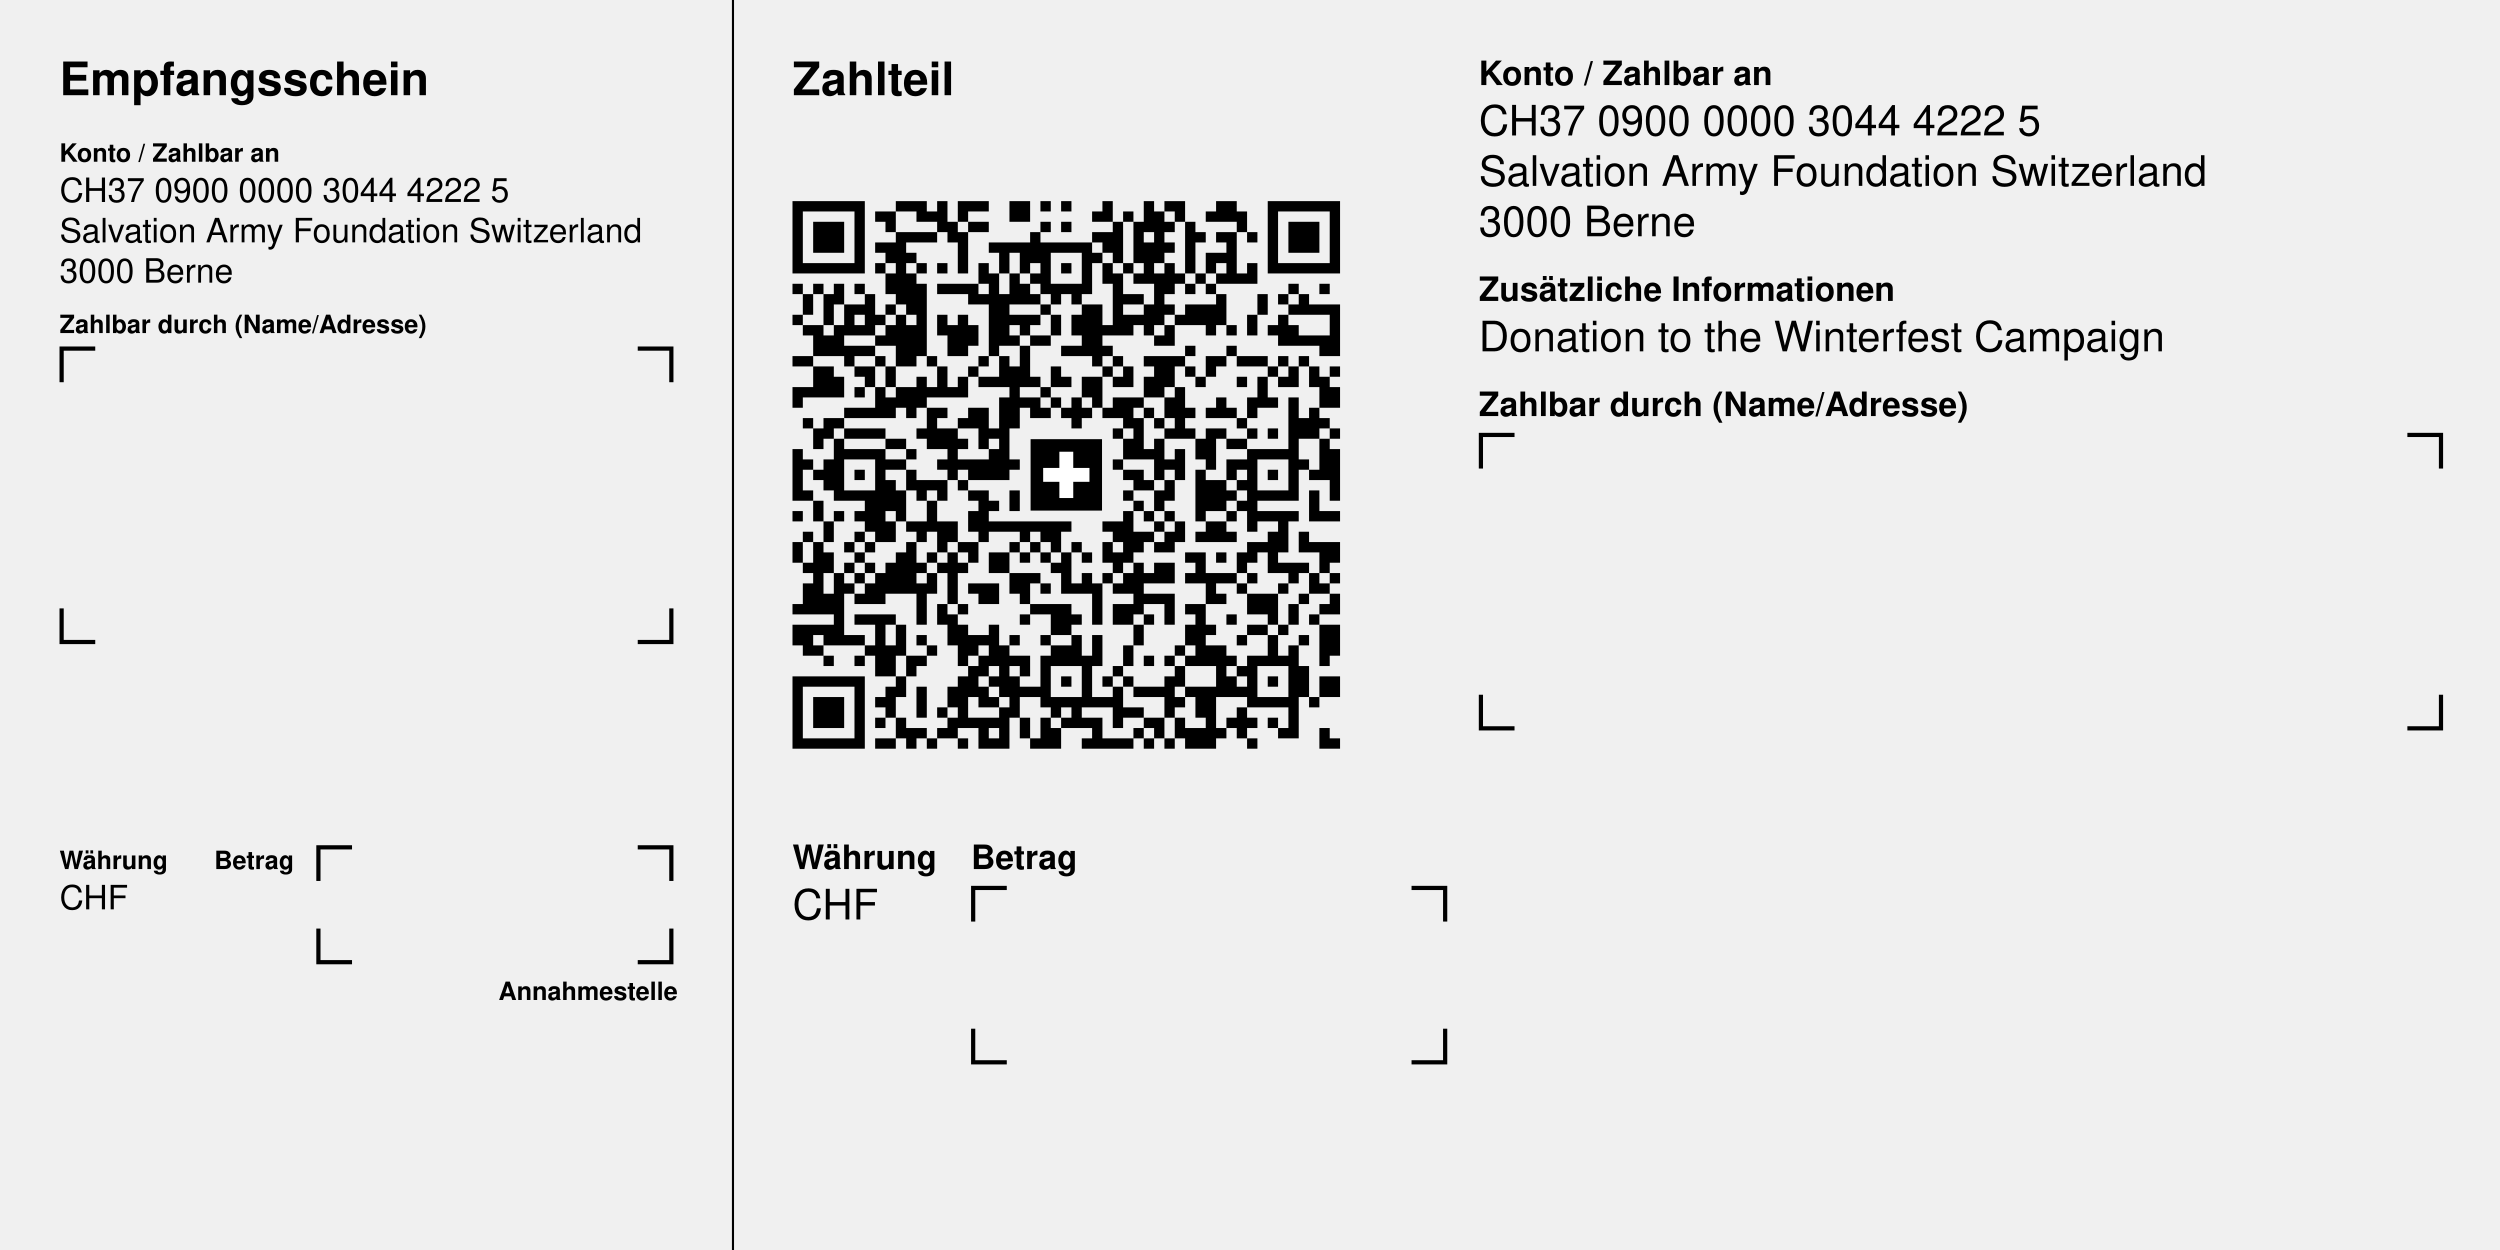
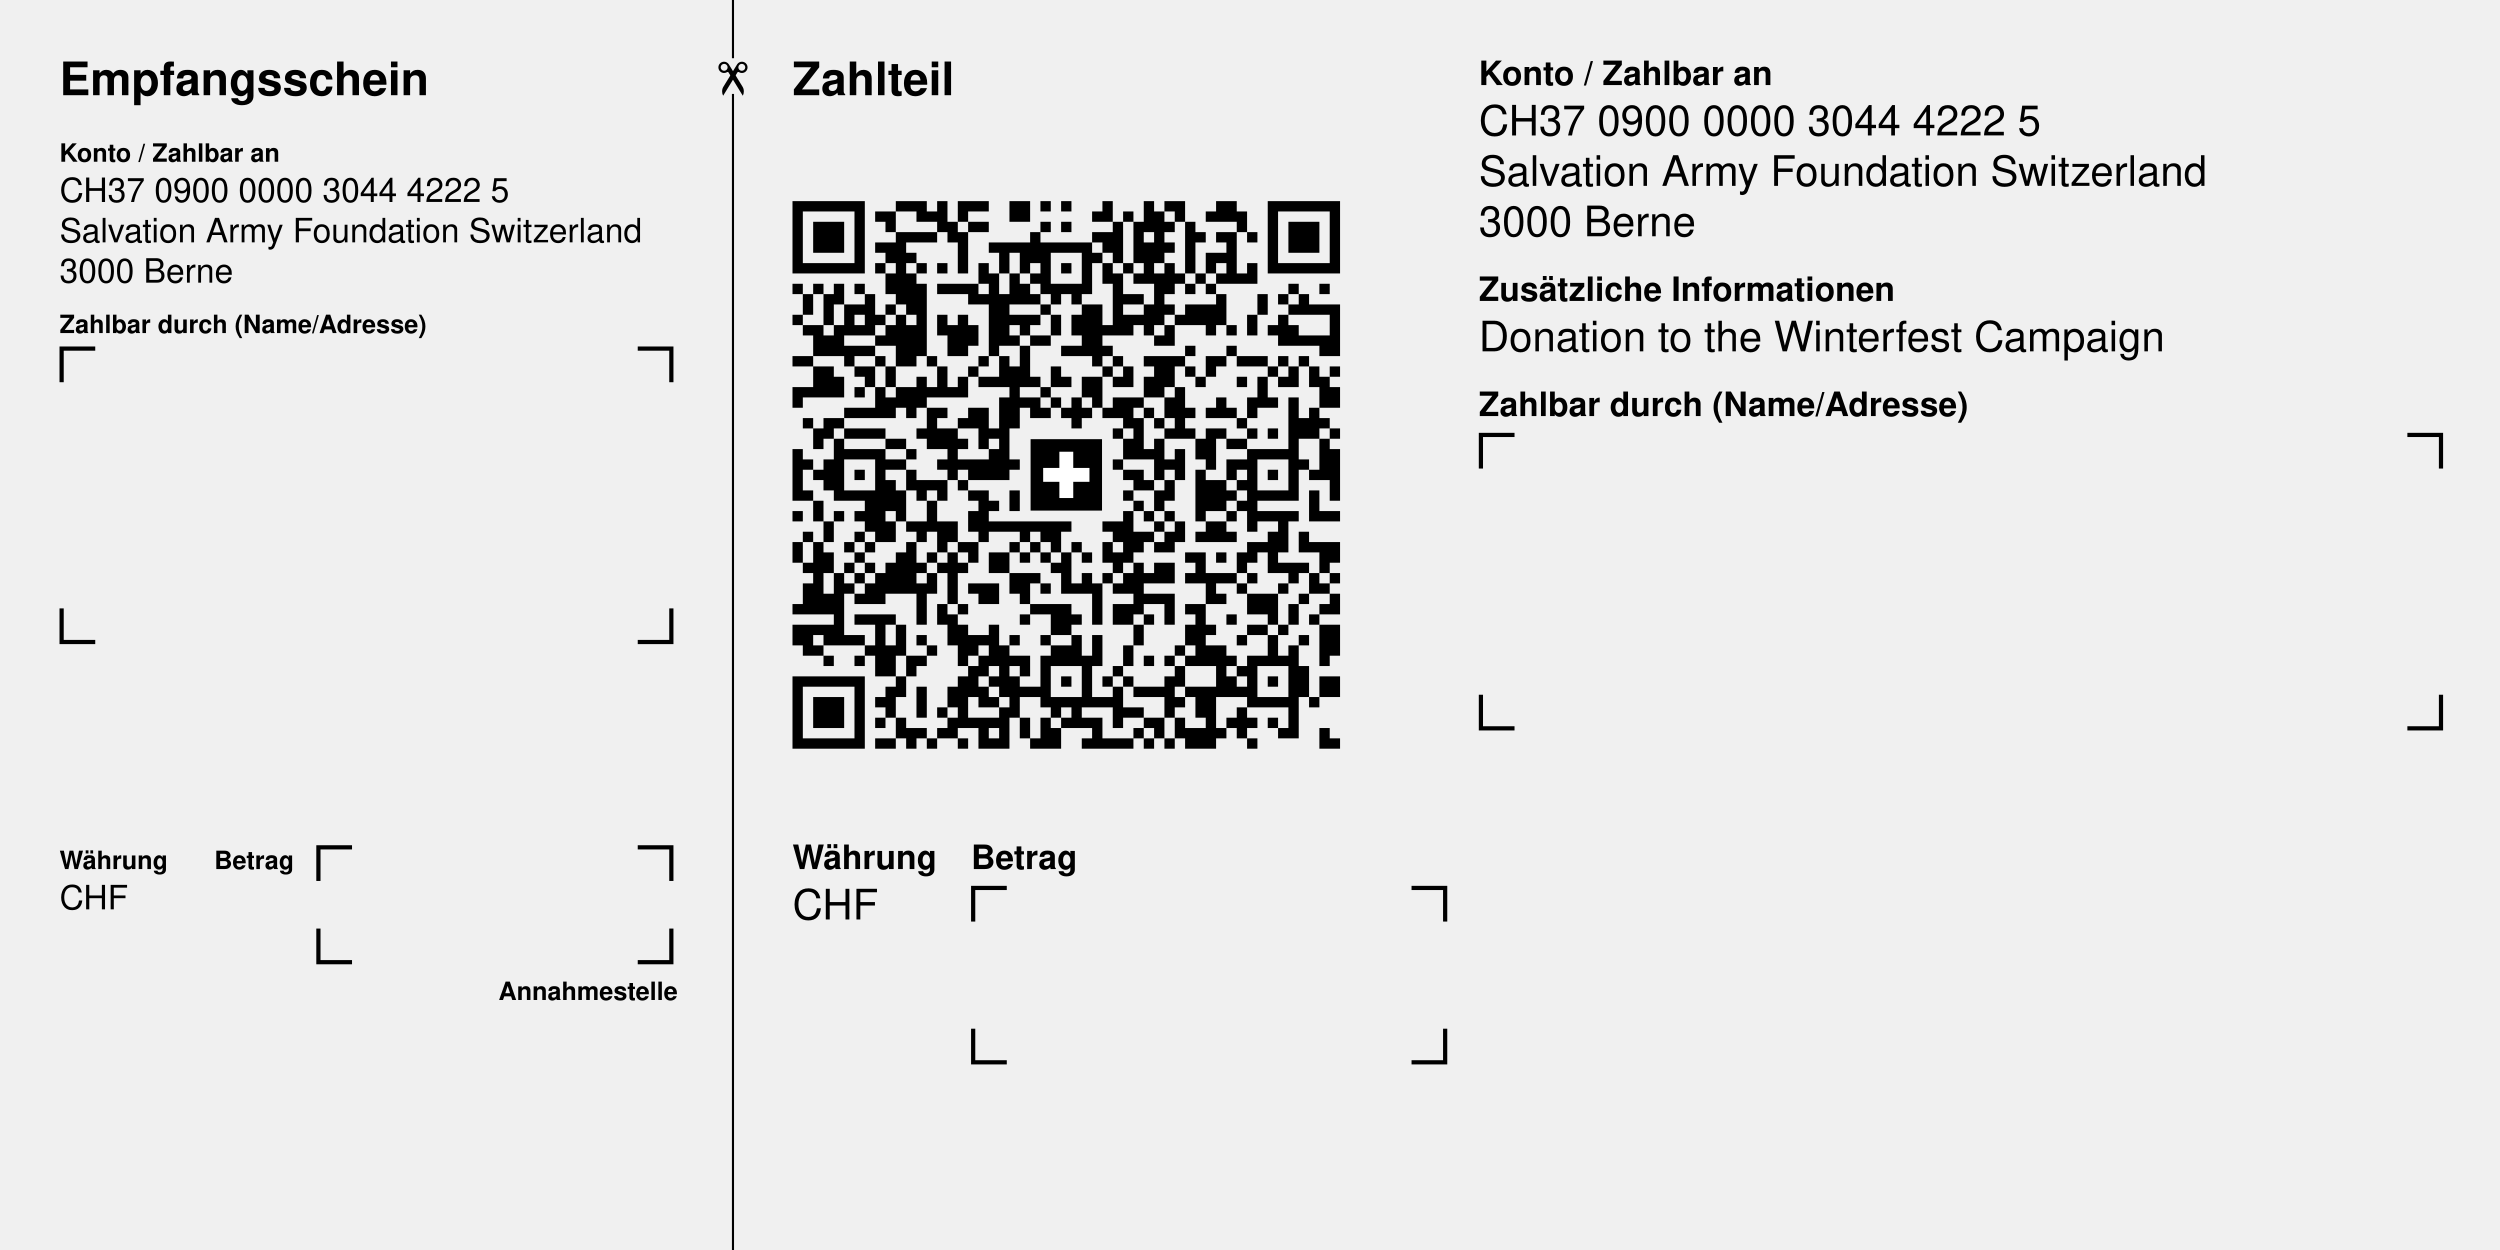
<svg xmlns="http://www.w3.org/2000/svg" width="210mm" height="105mm" version="1.1" viewBox="0 0 595.276 297.638">
  <g font-family="Helvetica,Arial" transform="translate(0 297.638)">
    <g transform="translate(188.702 -119.367) scale(2.46)">
      <path d="M0,-53h7v1h-7zm10,0h3v1h-3zm4,0h1v3h-1zm2,0h3v1h-3zm5,0h2v2h-2zm3,0h1v1h-1z m2,0h1v1h-1zm4,0h1v2h-1zm4,0h1v3h-1zm2,0h2v1h-2zm5,0h2v2h-2zm5,0h7v1h-7z m-46,1h1v6h-1zm6,0h1v6h-1zm2,0h2v1h-2zm4,0h2v1h-2zm4,0h1v1h-1zm13,0h1v1h-1z m3,0h1v1h-1zm3,-0h1v5h-1zm2,0h1v1h-1zm3,0h1v1h-1zm3,0h1v2h-1zm3,-0h1v6h-1z m6,0h1v6h-1zm-50,1h3v3h-3zm7,0h1v1h-1zm6,0h1v2h-1zm2,0h2v1h-2zm7,0h1v1h-1z m2,0h1v1h-1zm5,-0h1v4h-1zm2,0h1v4h-1zm3,0h1v1h-1zm2,-0h1v5h-1zm10,0h3v3h-3z m-38,1h1v7h-1zm1,0h3v1h-3zm5,-0h1v4h-1zm7,0h1v3h-1zm6,0h2v1h-2zm10,0h1v1h-1z m2,0h2v1h-2zm3,0h1v1h-1zm-36,1h2v1h-2zm11,0h4v1h-4zm5,0h5v1h-5zm6,0h1v1h-1z m4,0h1v4h-1zm2,0h1v1h-1zm6,0h1v4h-1zm-33,1h1v1h-1zm2,0h1v1h-1zm9,0h1v2h-1z m2,0h1v2h-1zm2,0h1v4h-1zm4,0h1v4h-1zm1,-0h1v1h-1zm11,0h2v1h-2zm-39,1h5v1h-5z m7,0h1v1h-1zm4,0h1v1h-1zm2,0h1v1h-1zm4,0h1v2h-1zm8,-0h1v1h-1zm4,0h1v2h-1z m2,-0h1v1h-1zm4,0h1v3h-1zm4,-0h1v1h-1zm4,0h1v2h-1zm3,-0h5v1h-5zm-38,1h1v2h-1z m2,0h1v4h-1zm8,-0h1v8h-1zm2,0h1v3h-1zm2,0h1v1h-1zm8,-0h1v6h-1zm2,0h1v1h-1z m2,0h1v5h-1zm2,0h1v1h-1zm2,0h1v1h-1zm2,0h1v1h-1zm2,0h1v1h-1zm-43,1h1v1h-1z m2,0h1v1h-1zm2,0h1v2h-1zm2,0h1v1h-1zm6,-0h1v7h-1zm2,0h4v1h-4zm8,0h1v2h-1z m3,0h3v1h-3zm13,0h1v1h-1zm2,0h1v1h-1zm8,0h1v1h-1zm3,0h1v1h-1zm-50,1h1v2h-1z m2,0h1v3h-1zm4,-0h1v4h-1zm10,0h2v1h-2zm3,-0h1v5h-1zm3,0h1v1h-1zm2,0h1v1h-1z m2,0h1v1h-1zm5,0h2v1h-2zm9,0h1v3h-1zm4,0h1v2h-1zm2,0h1v1h-1zm2,0h1v2h-1z m-44,1h1v3h-1zm1,0h1v1h-1zm3,0h1v1h-1zm15,0h1v1h-1zm4,-0h2v5h-2zm6,0h1v3h-1z m2,0h1v1h-1zm2,0h3v2h-3zm10,0h1v1h-1zm2,0h3v1h-3zm-50,1h1v1h-1zm8,0h1v1h-1z m2,-0h1v5h-1zm4,0h1v2h-1zm2,0h1v4h-1zm5,0h3v1h-3zm4,-0h1v2h-1zm2,0h1v2h-1z m5,0h2v1h-2zm5,0h1v1h-1zm7,-0h1v2h-1zm3,0h1v3h-1zm5,0h1v4h-1zm-51,1h2v1h-2z m3,0h1v3h-1zm2,0h1v1h-1zm3,0h1v2h-1zm2,0h1v4h-1zm4,0h1v3h-1zm2,0h1v2h-1z m5,0h1v1h-1zm8,0h1v1h-1zm2,0h1v1h-1zm4,0h1v2h-1zm4,0h1v1h-1zm2,0h1v1h-1z m4,0h1v1h-1zm2,0h1v2h-1zm-46,1h2v2h-2zm6,0h1v1h-1zm13,0h1v1h-1zm2,0h2v1h-2z m12,0h1v1h-1zm14,0h3v1h-3zm-44,1h3v1h-3zm17,0h1v4h-1zm4,0h2v1h-2zm4,0h1v1h-1z m8,0h1v1h-1zm4,0h1v1h-1zm9,0h1v1h-1zm-51,1h2v1h-2zm5,0h1v1h-1zm3,0h1v1h-1z m5,0h1v1h-1zm5,0h1v1h-1zm2,0h1v3h-1zm9,0h1v1h-1zm2,0h1v1h-1zm3,0h4v1h-4z m6,0h2v1h-2zm3,0h3v1h-3zm4,0h1v1h-1zm2,0h1v1h-1zm-47,1h2v3h-2zm4,0h2v1h-2z m3,0h1v2h-1zm5,0h1v3h-1zm3,0h1v1h-1zm4,0h1v6h-1zm4,0h1v2h-1zm5,0h1v1h-1z m2,0h1v2h-1zm3,0h2v2h-2zm3,0h1v1h-1zm2,0h1v1h-1zm6,0h1v1h-1zm2,0h1v2h-1z m2,0h1v2h-1zm2,0h1v1h-1zm-48,1h1v2h-1zm3,0h1v1h-1zm5,0h1v3h-1zm4,0h1v2h-1z m2,0h2v1h-2zm5,0h1v1h-1zm3,0h1v1h-1zm2,0h2v2h-2zm3,0h1v1h-1zm3,0h1v2h-1z m5,0h1v1h-1zm4,0h1v1h-1zm2,0h1v3h-1zm2,0h1v1h-1zm4,0h1v3h-1zm-51,1h2v1h-2z m6,0h1v1h-1zm2,0h1v3h-1zm2,0h2v2h-2zm3,0h1v1h-1zm2,0h1v1h-1zm9,0h1v1h-1z m11,0h1v1h-1zm2,0h1v5h-1zm15,0h1v2h-1zm-52,1h1v1h-1zm9,0h1v2h-1zm11,0h1v8h-1z m2,0h2v1h-2zm3,0h1v1h-1zm2,0h1v3h-1zm2,0h1v1h-1zm2,0h2v2h-2zm2,0h1v1h-1z m3,0h1v2h-1zm5,0h1v2h-1zm3,0h1v2h-1zm2,0h1v1h-1zm2,0h1v10h-1zm-43,1h3v1h-3z m6,0h1v1h-1zm2,0h1v4h-1zm1,0h1v1h-1zm3,0h2v2h-2zm6,0h2v1h-2zm3,0h1v1h-1z m2,0h1v1h-1zm2,0h1v1h-1zm4,0h1v1h-1zm4,0h1v1h-1zm2,0h1v1h-1zm2,0h1v1h-1z m8,0h1v3h-1zm-49,1h1v1h-1zm2,0h2v1h-2zm13,0h1v1h-1zm16,0h2v1h-2zm3,0h1v1h-1z m8,0h1v1h-1zm6,0h1v2h-1zm2,0h1v1h-1zm-49,1h2v1h-2zm3,0h4v1h-4zm7,0h1v1h-1z m2,0h2v2h-2zm4,0h2v1h-2zm13,0h1v1h-1zm2,0h1v3h-1zm3,0h1v1h-1zm2,0h1v1h-1z m2,0h1v4h-1zm1,0h1v1h-1zm3,0h1v1h-1zm2,0h1v1h-1zm6,0h1v1h-1zm-50,1h1v1h-1z m2,0h1v6h-1zm5,0h2v1h-2zm7,0h1v1h-1zm2,0h1v1h-1zm14,0h1v2h-1zm3,0h1v4h-1z m4,0h1v2h-1zm3,0h2v1h-2zm9,0h1v4h-1zm-51,1h1v5h-1zm5,0h4v1h-4zm6,0h1v1h-1z m4,0h1v3h-1zm4,0h1v3h-1zm15,0h1v1h-1zm3,0h1v3h-1zm7,0h1v8h-1zm1,0h3v1h-3z m7,0h1v5h-1zm-51,1h1v1h-1zm2,0h1v3h-1zm5,0h1v8h-1zm1,0h2v1h-2zm5,0h1v1h-1z m2,0h3v1h-3zm5,0h1v1h-1zm10,0h1v1h-1zm5,0h1v1h-1zm6,0h2v1h-2zm7,0h1v1h-1z m-47,1h1v1h-1zm4,0h1v1h-1zm5,0h1v2h-1zm6,0h2v1h-2zm15,0h2v1h-2zm7,0h1v5h-1z m3,0h1v1h-1zm4,0h1v1h-1zm4,0h1v1h-1zm-41,1h1v3h-1zm3,0h3v1h-3zm4,0h1v1h-1z m17,0h2v1h-2zm3,0h1v2h-1zm4,-0h2v3h-2zm3,0h1v1h-1zm-42,1h1v1h-1zm4,0h3v1h-3z m5,0h1v3h-1zm2,0h1v1h-1zm2,0h1v1h-1zm3,0h2v1h-2zm4,-0h1v2h-1zm11,0h1v1h-1z m3,-0h1v2h-1zm7,0h1v1h-1zm3,0h3v1h-3zm5,0h1v3h-1zm-48,1h1v2h-1zm5,0h1v3h-1z m6,0h1v3h-1zm5,-0h1v4h-1zm1,0h1v1h-1zm14,0h1v1h-1zm10,0h1v1h-1zm-43,1h1v1h-1z m4,0h1v1h-1zm2,0h1v1h-1zm11,0h1v2h-1zm15,-0h1v5h-1zm2,0h1v1h-1zm2,0h1v1h-1z m6,0h1v1h-1zm3,0h4v1h-4zm6,0h2v1h-2zm-48,1h1v2h-1zm6,0h1v2h-1zm2,0h2v1h-2z m3,-0h2v2h-2zm5,0h8v1h-8zm11,0h2v1h-2zm5,0h1v1h-1zm2,-0h1v2h-1zm3,0h2v2h-2z m7,0h1v3h-1zm-46,1h1v1h-1zm5,0h1v1h-1zm6,0h1v1h-1zm10,0h1v1h-1zm2,0h2v1h-2z m7,0h1v1h-1zm2,0h2v1h-2zm3,0h1v2h-1zm3,0h1v1h-1zm3,0h1v1h-1zm4,0h1v4h-1z m3,0h1v2h-1zm-49,1h1v2h-1zm2,0h1v7h-1zm3,-0h1v1h-1zm2,0h1v1h-1zm4,0h1v5h-1z m3,0h1v1h-1zm2,0h2v1h-2zm5,0h1v1h-1zm2,0h1v1h-1zm2,0h1v1h-1zm2,0h1v1h-1z m3,0h1v2h-1zm3,0h1v1h-1zm2,0h1v1h-1zm9,0h2v1h-2zm6,0h3v1h-3zm-47,1h1v2h-1z m3,0h1v1h-1zm4,0h1v4h-1zm3,0h1v1h-1zm2,0h1v5h-1zm2,0h1v1h-1zm2,0h2v2h-2z m3,0h1v1h-1zm2,0h1v1h-1zm2,0h1v4h-1zm2,0h1v1h-1zm3,0h1v2h-1zm7,0h2v1h-2z m3,0h1v1h-1zm2,0h2v1h-2zm8,0h2v1h-2zm-50,1h1v1h-1zm4,0h1v1h-1zm2,0h1v1h-1z m2,0h1v3h-1zm3,0h1v1h-1zm2,0h1v1h-1zm2,0h1v1h-1zm9,0h1v1h-1zm8,0h1v5h-1z m2,0h2v2h-2zm4,0h1v2h-1zm4,0h1v1h-1zm4,0h3v1h-3zm4,0h1v1h-1zm-47,1h1v7h-1z m2,0h1v1h-1zm2,0h1v3h-1zm5,0h1v2h-1zm8,0h2v2h-2zm2,0h1v1h-1zm5,0h1v2h-1z m2,0h1v1h-1zm2,0h1v2h-1zm2,0h1v1h-1zm4,0h1v1h-1zm2,0h3v1h-3zm4,0h1v1h-1z m4,0h1v1h-1zm2,0h1v2h-1zm2,0h1v1h-1zm-51,1h1v3h-1zm4,0h1v1h-1zm2,0h1v2h-1z m5,0h1v4h-1zm5,0h3v1h-3zm7,0h1v1h-1zm3,0h1v1h-1zm2,0h1v4h-1zm2,0h1v1h-1z m9,0h1v2h-1zm3,0h1v1h-1zm4,0h1v1h-1zm4,0h1v1h-1zm-48,1h1v2h-1zm3,0h1v1h-1z m12,0h2v1h-2zm4,0h1v1h-1zm12,0h3v1h-3zm7,0h1v1h-1zm3,0h3v2h-3zm5,0h1v1h-1z m3,0h1v2h-1zm-52,1h1v1h-1zm14,0h1v2h-1zm2,0h1v1h-1zm7,0h4v1h-4zm8,0h2v2h-2z m5,0h1v2h-1zm2,0h2v1h-2zm10,0h1v2h-1zm3,0h1v1h-1zm-45,1h4v1h-4zm9,0h1v3h-1z m7,0h1v1h-1zm3,0h2v2h-2zm2,0h1v1h-1zm7,0h1v1h-1zm5,0h1v5h-1zm3,0h1v1h-1z m4,0h1v1h-1zm4,0h1v1h-1zm-50,1h4v1h-4zm8,0h1v5h-1zm2,0h1v3h-1zm6,0h1v4h-1z m3,0h1v4h-1zm14,-0h1v2h-1zm5,0h1v2h-1zm2,0h1v1h-1zm4,0h2v1h-2zm3,0h1v1h-1z m4,0h2v3h-2zm-51,1h2v1h-2zm3,0h1v1h-1zm2,0h2v1h-2zm7,0h1v1h-1zm5,0h2v1h-2z m4,0h1v1h-1zm3,0h1v1h-1zm3,0h1v3h-1zm2,0h1v3h-1zm14,-0h1v1h-1zm3,0h1v3h-1z m3,-0h1v1h-1zm-48,1h2v1h-2zm6,0h1v1h-1zm2,0h1v3h-1zm4,-0h1v1h-1zm4,0h1v1h-1z m3,0h1v5h-1zm5,0h2v2h-2zm7,0h1v2h-1zm5,0h1v1h-1zm3,0h2v2h-2zm8,0h1v9h-1z m-45,1h1v1h-1zm3,0h1v1h-1zm5,0h2v1h-2zm7,0h1v2h-1zm3,0h2v1h-2zm3,0h1v5h-1z m4,0h1v5h-1zm6,0h1v1h-1zm2,0h1v1h-1zm2,0h1v1h-1zm4,0h1v1h-1zm2,0h1v5h-1z m1,0h1v1h-1zm2,0h1v1h-1zm4,0h1v1h-1zm-40,1h1v1h-1zm6,0h1v3h-1zm5,0h1v1h-1z m9,0h1v1h-1zm6,0h1v2h-1zm4,0h1v3h-1zm2,0h1v1h-1zm6,0h1v3h-1zm-49,1h7v1h-7z m10,0h1v2h-1zm6,0h1v5h-1zm3,0h1v1h-1zm2,0h1v4h-1zm5,0h1v1h-1zm4,0h1v1h-1z m2,0h1v1h-1zm4,0h1v4h-1zm6,0h1v2h-1zm4,0h1v1h-1zm5,0h2v2h-2zm-51,1h1v6h-1z m6,0h1v6h-1zm3,0h1v3h-1zm3,0h1v3h-1zm3,0h1v2h-1zm3,0h1v2h-1zm4,-0h2v1h-2z m9,0h1v4h-1zm2,-0h3v1h-3zm5,0h3v1h-3zm5,0h1v1h-1zm-41,1h3v3h-3zm6,-0h1v1h-1z m11,0h1v1h-1zm6,0h3v1h-3zm4,0h2v1h-2zm8,0h1v1h-1zm2,0h2v2h-2zm6,-0h3v1h-3z m5,0h1v1h-1zm-36,1h1v1h-1zm6,0h1v4h-1zm5,0h1v1h-1zm2,0h1v2h-1zm5,0h2v1h-2z m11,0h1v3h-1zm-35,1h1v1h-1zm2,0h1v2h-1zm5,0h1v2h-1zm2,0h3v1h-3zm5,0h1v2h-1z m2,0h1v3h-1zm2,0h1v1h-1zm2,0h2v1h-2zm6,0h2v1h-2zm3,0h1v2h-1zm3,0h1v3h-1z m2,0h1v1h-1zm2,0h1v1h-1zm2,0h1v1h-1zm-35,1h2v1h-2zm3,0h1v1h-1zm4,0h1v2h-1z m7,0h1v2h-1zm4,0h1v2h-1zm4,0h1v1h-1zm2,0h1v1h-1zm3,0h2v2h-2zm3,0h1v1h-1z m6,0h1v1h-1zm4,0h1v2h-1zm-50,1h5v1h-5zm7,0h2v1h-2zm3,0h1v1h-1zm2,0h1v1h-1z m3,0h1v1h-1zm3,0h1v1h-1zm4,0h1v1h-1zm5,0h1v1h-1zm2,0h3v1h-3zm4,0h1v1h-1z m2,0h1v1h-1zm8,0h1v1h-1zm8,0h1v1h-1z" fill="#000000" />
    </g>
    <g transform="translate(188.702 -119.367)">
      <path d="M56.693,-73.701h17.008v17.008h-17.008z" fill="#000000" />
      <path d="M63.543,-70.709h3.307v11.024h-3.307zm-3.858,3.858h11.024v3.307h-11.024z" fill="#ffffff" />
    </g>
    <g transform="translate(188.702 -0)">
      <text x="0" y="-274.976" font-size="11" font-weight="bold">Zahlteil</text>
      <text x="0" y="-90.709" font-size="8" font-weight="bold">Währung</text>
      <text x="0" y="-78.709" font-size="10">CHF</text>
    </g>
    <g transform="translate(231.222 -0)">
      <text x="0" y="-90.709" font-size="8" font-weight="bold">Betrag</text>
      <path d="M0.5,-52.693l0,8.004l8.004,0m96.378,0l8.004,0l0,-8.004m0,-25.512l0,-8.004l-8.004,0m-96.378,0l-8.004,0l0,8.004" stroke="#000000" fill="none" />
    </g>
    <g transform="translate(352.12 -0)">
      <text x="0" y="-277.376" font-size="8" font-weight="bold">Konto / Zahlbar an</text>
      <text x="0" y="-265.376" font-size="10">CH37 0900 0000 3044 4222 5</text>
      <text x="0" y="-253.376" font-size="10">Salvation Army Foundation Switzerland</text>
      <text x="0" y="-241.376" font-size="10">3000 Berne</text>
      <text x="0" y="-225.976" font-size="8" font-weight="bold">Zusätzliche Informationen</text>
      <text x="0" y="-213.976" font-size="10">Donation to the Winterfest Campaign</text>
      <text x="0" y="-198.576" font-size="8" font-weight="bold">Zahlbar durch (Name/Adresse)</text>
      <path d="M0.5,-132.214l0,8.004l8.004,0m212.598,0l8.004,0l0,-8.004m0,-53.858l0,-8.004l-8.004,0m-212.598,0l-8.004,0l0,8.004" stroke="#000000" fill="none" />
    </g>
    <g transform="translate(14.173 -0)">
      <text x="0" y="-274.976" font-size="11" font-weight="bold">Empfangsschein</text>
      <text x="0" y="-259.134" font-size="6" font-weight="bold">Konto / Zahlbar an</text>
      <text x="0" y="-249.534" font-size="8">CH37 0900 0000 3044 4222 5</text>
      <text x="0" y="-239.934" font-size="8">Salvation Army Foundation Switzerland</text>
      <text x="0" y="-230.334" font-size="8">3000 Berne</text>
      <text x="0" y="-218.334" font-size="6" font-weight="bold">Zahlbar durch (Name/Adresse)</text>
      <path d="M0.5,-152.772l0,8.004l8.004,0m129.175,0l8.004,0l0,-8.004m0,-53.858l0,-8.004l-8.004,0m-129.175,0l-8.004,0l0,8.004" stroke="#000000" fill="none" />
      <text x="0" y="-90.709" font-size="6" font-weight="bold">Währung</text>
      <text x="0" y="-81.109" font-size="8">CHF</text>
    </g>
    <g transform="translate(51.024 -0)">
      <text x="0" y="-90.709" font-size="6" font-weight="bold">Betrag</text>
    </g>
    <path d="M75.817,-76.535l0,8.004l8.004,0m68.031,0l8.004,0l0,-8.004m0,-11.339l0,-8.004l-8.004,0m-68.031,0l-8.004,0l0,8.004" stroke="#000000" fill="none" />
    <text x="118.688" y="-59.528" font-size="6" font-weight="bold">Annahmestelle</text>
-     <path d="M174.529,-0l0,-297.95m-174.529,0l595.899,0" stroke="#000000" stroke-width="0.5" fill="none" />
+     <path d="M174.529,-0l0,-275.272m0,-8.504l0,-14.173m-174.529,0l595.899,0" stroke="#000000" stroke-width="0.5" fill="none" />
+     <g transform="translate(171.468 -274.847) scale(0.006)">
+       <path d="M131.754,-359.388c-33.041,54.539,-52.384,110.154,-52.384,192.144c0,62.702,15.27,120.654,41.122,167.596l567.598,-926.232c10.25,-16.724,34.279,-23.091,63.969,-5.805c33.06,19.242,71.495,30.268,112.507,30.268 c123.676,0,223.937,-100.261,223.937,-223.937c0,-123.676,-100.261,-223.937,-223.937,-223.937c-76.348,0,-143.773,38.208,-184.195,96.548l-548.617,893.353zm728.561,-904.861c75.929,0,137.48,61.551,137.48,137.48 c0,75.929,-61.551,137.48,-137.48,137.48c-75.929,0,-137.48,-61.551,-137.48,-137.48c0,-75.929,61.551,-137.48,137.48,-137.48z" fill="#000000" />
+     </g>
+     <g transform="translate(177.591 -274.847) scale(-0.006 0.006)">
+       <path d="M131.754,-359.388c-33.041,54.539,-52.384,110.154,-52.384,192.144c0,62.702,15.27,120.654,41.122,167.596l567.598,-926.232c10.25,-16.724,34.279,-23.091,63.969,-5.805c33.06,19.242,71.495,30.268,112.507,30.268 c123.676,0,223.937,-100.261,223.937,-223.937c0,-123.676,-100.261,-223.937,-223.937,-223.937c-76.348,0,-143.773,38.208,-184.195,96.548l-548.617,893.353zm728.561,-904.861c75.929,0,137.48,61.551,137.48,137.48 c0,75.929,-61.551,137.48,-137.48,137.48c-75.929,0,-137.48,-61.551,-137.48,-137.48c0,-75.929,61.551,-137.48,137.48,-137.48z" fill="#000000" />
+     </g>
  </g>
</svg>
